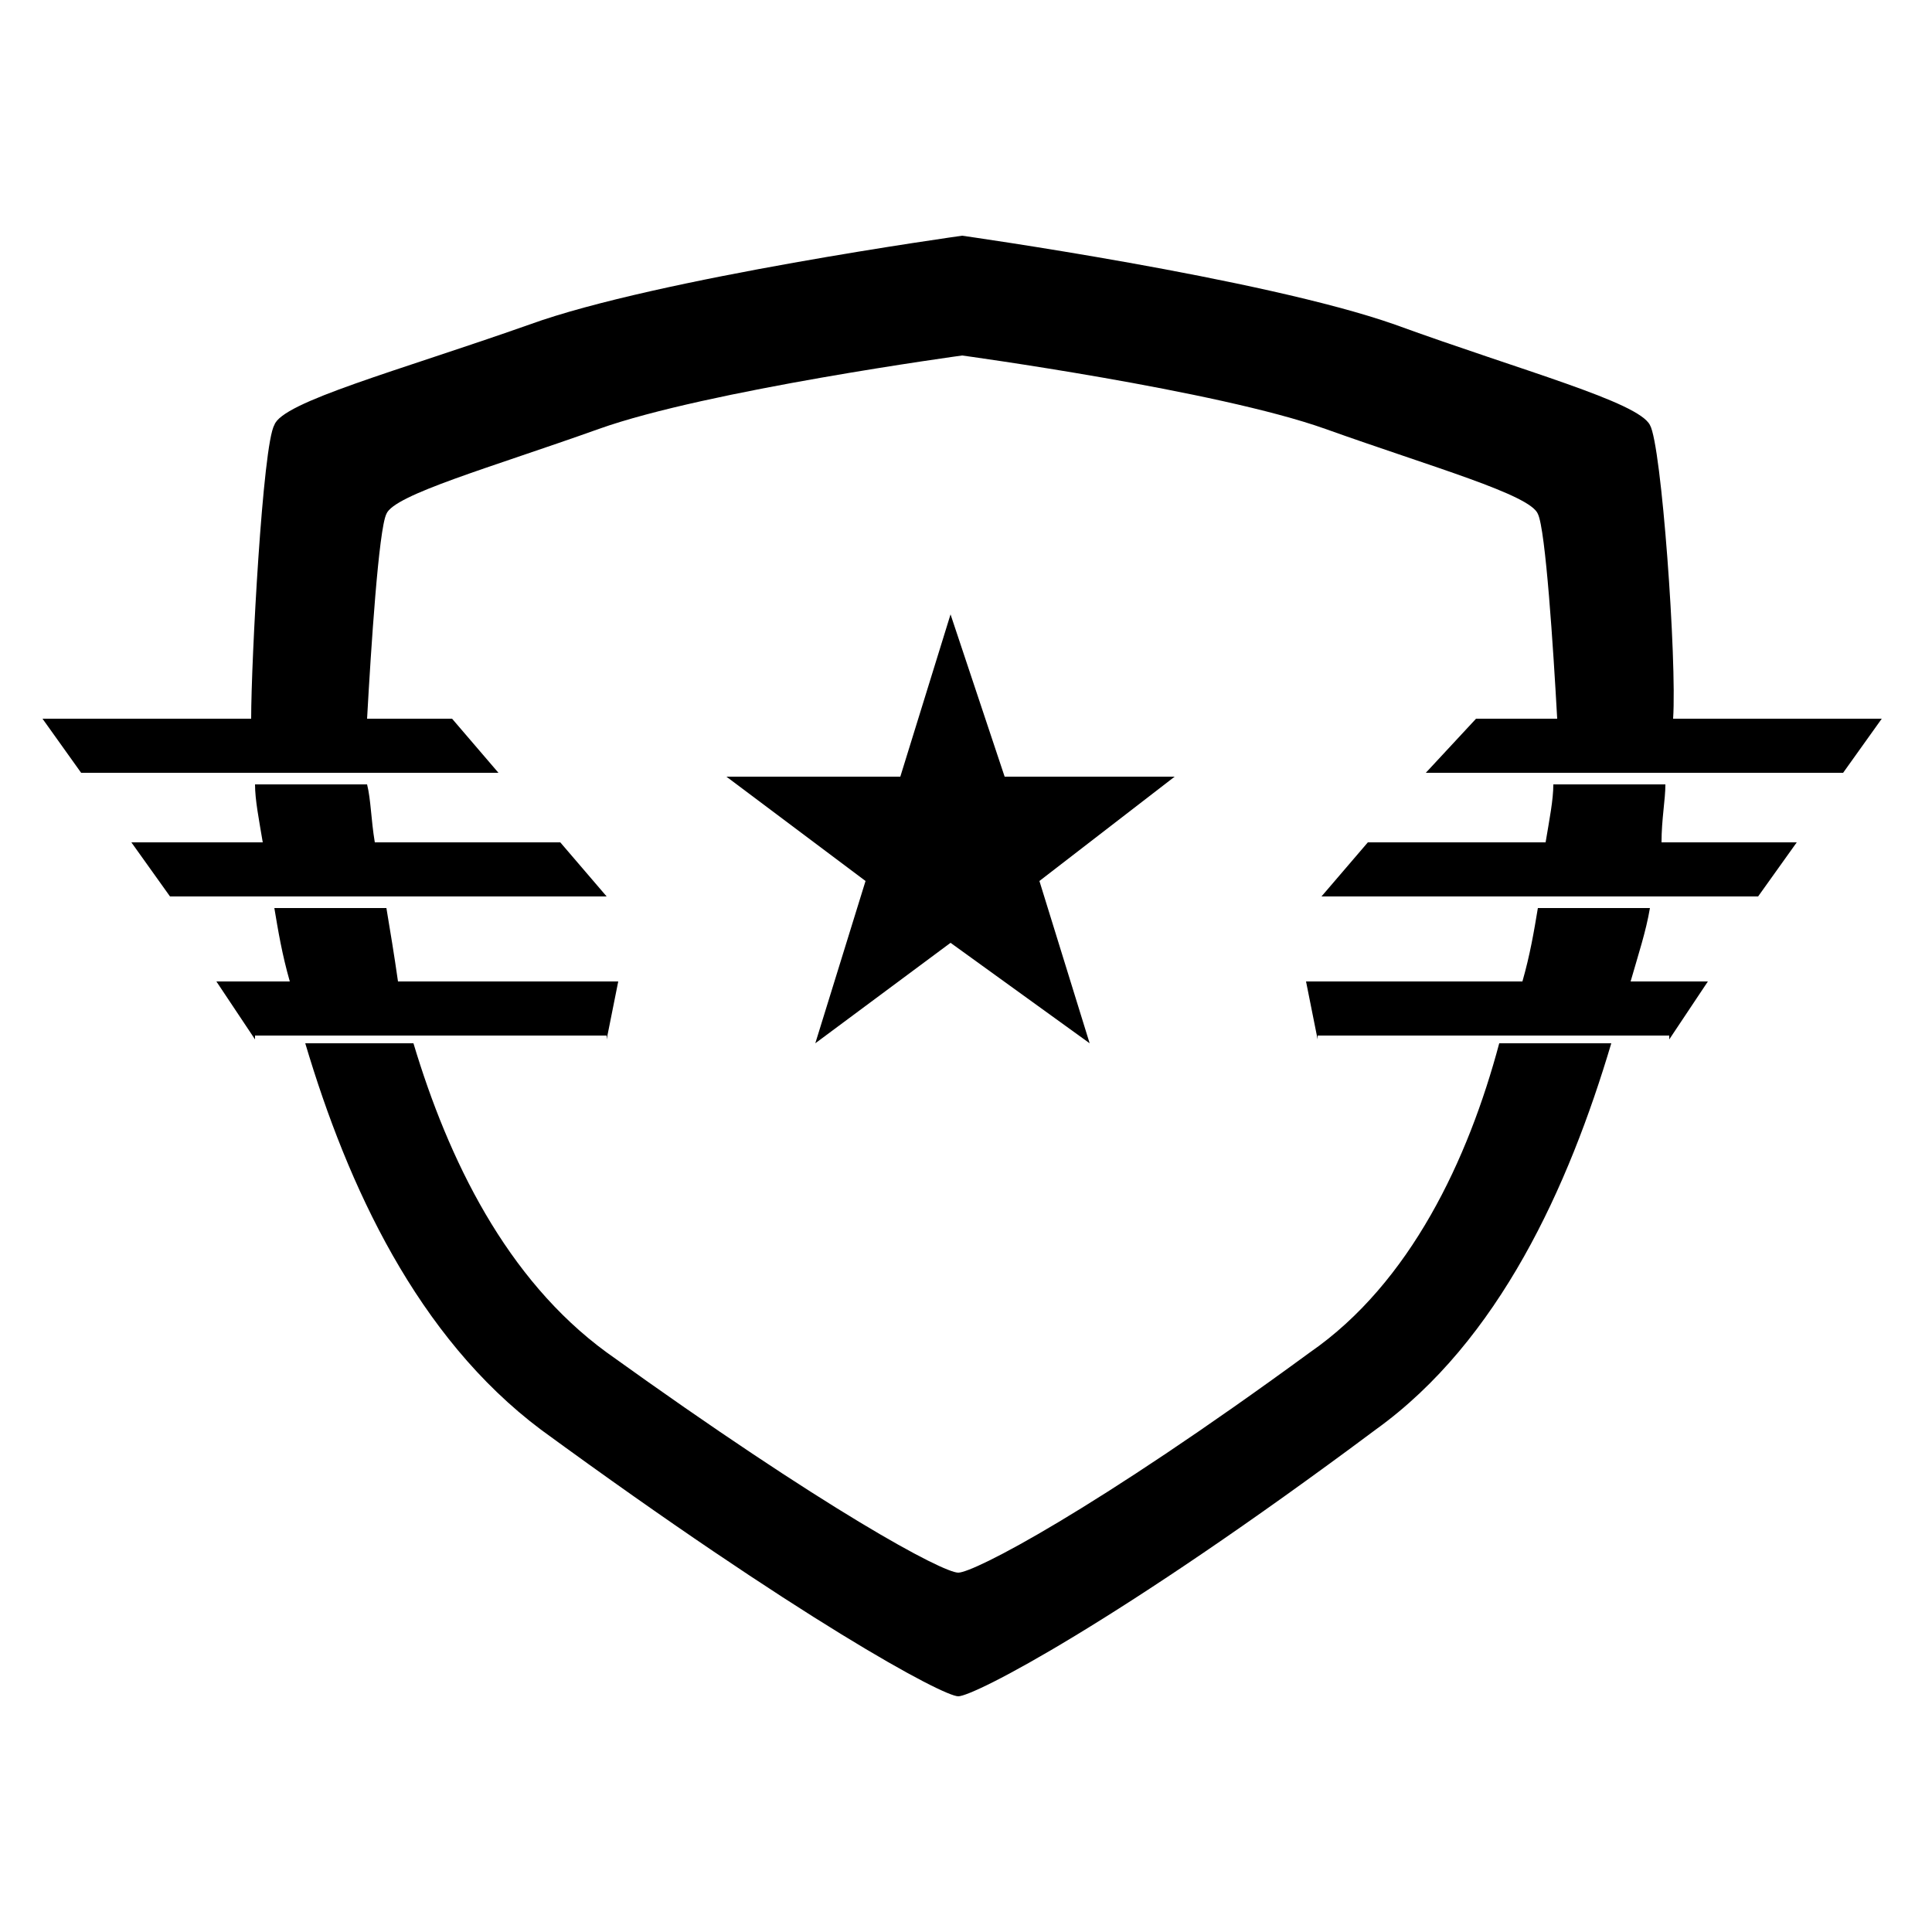
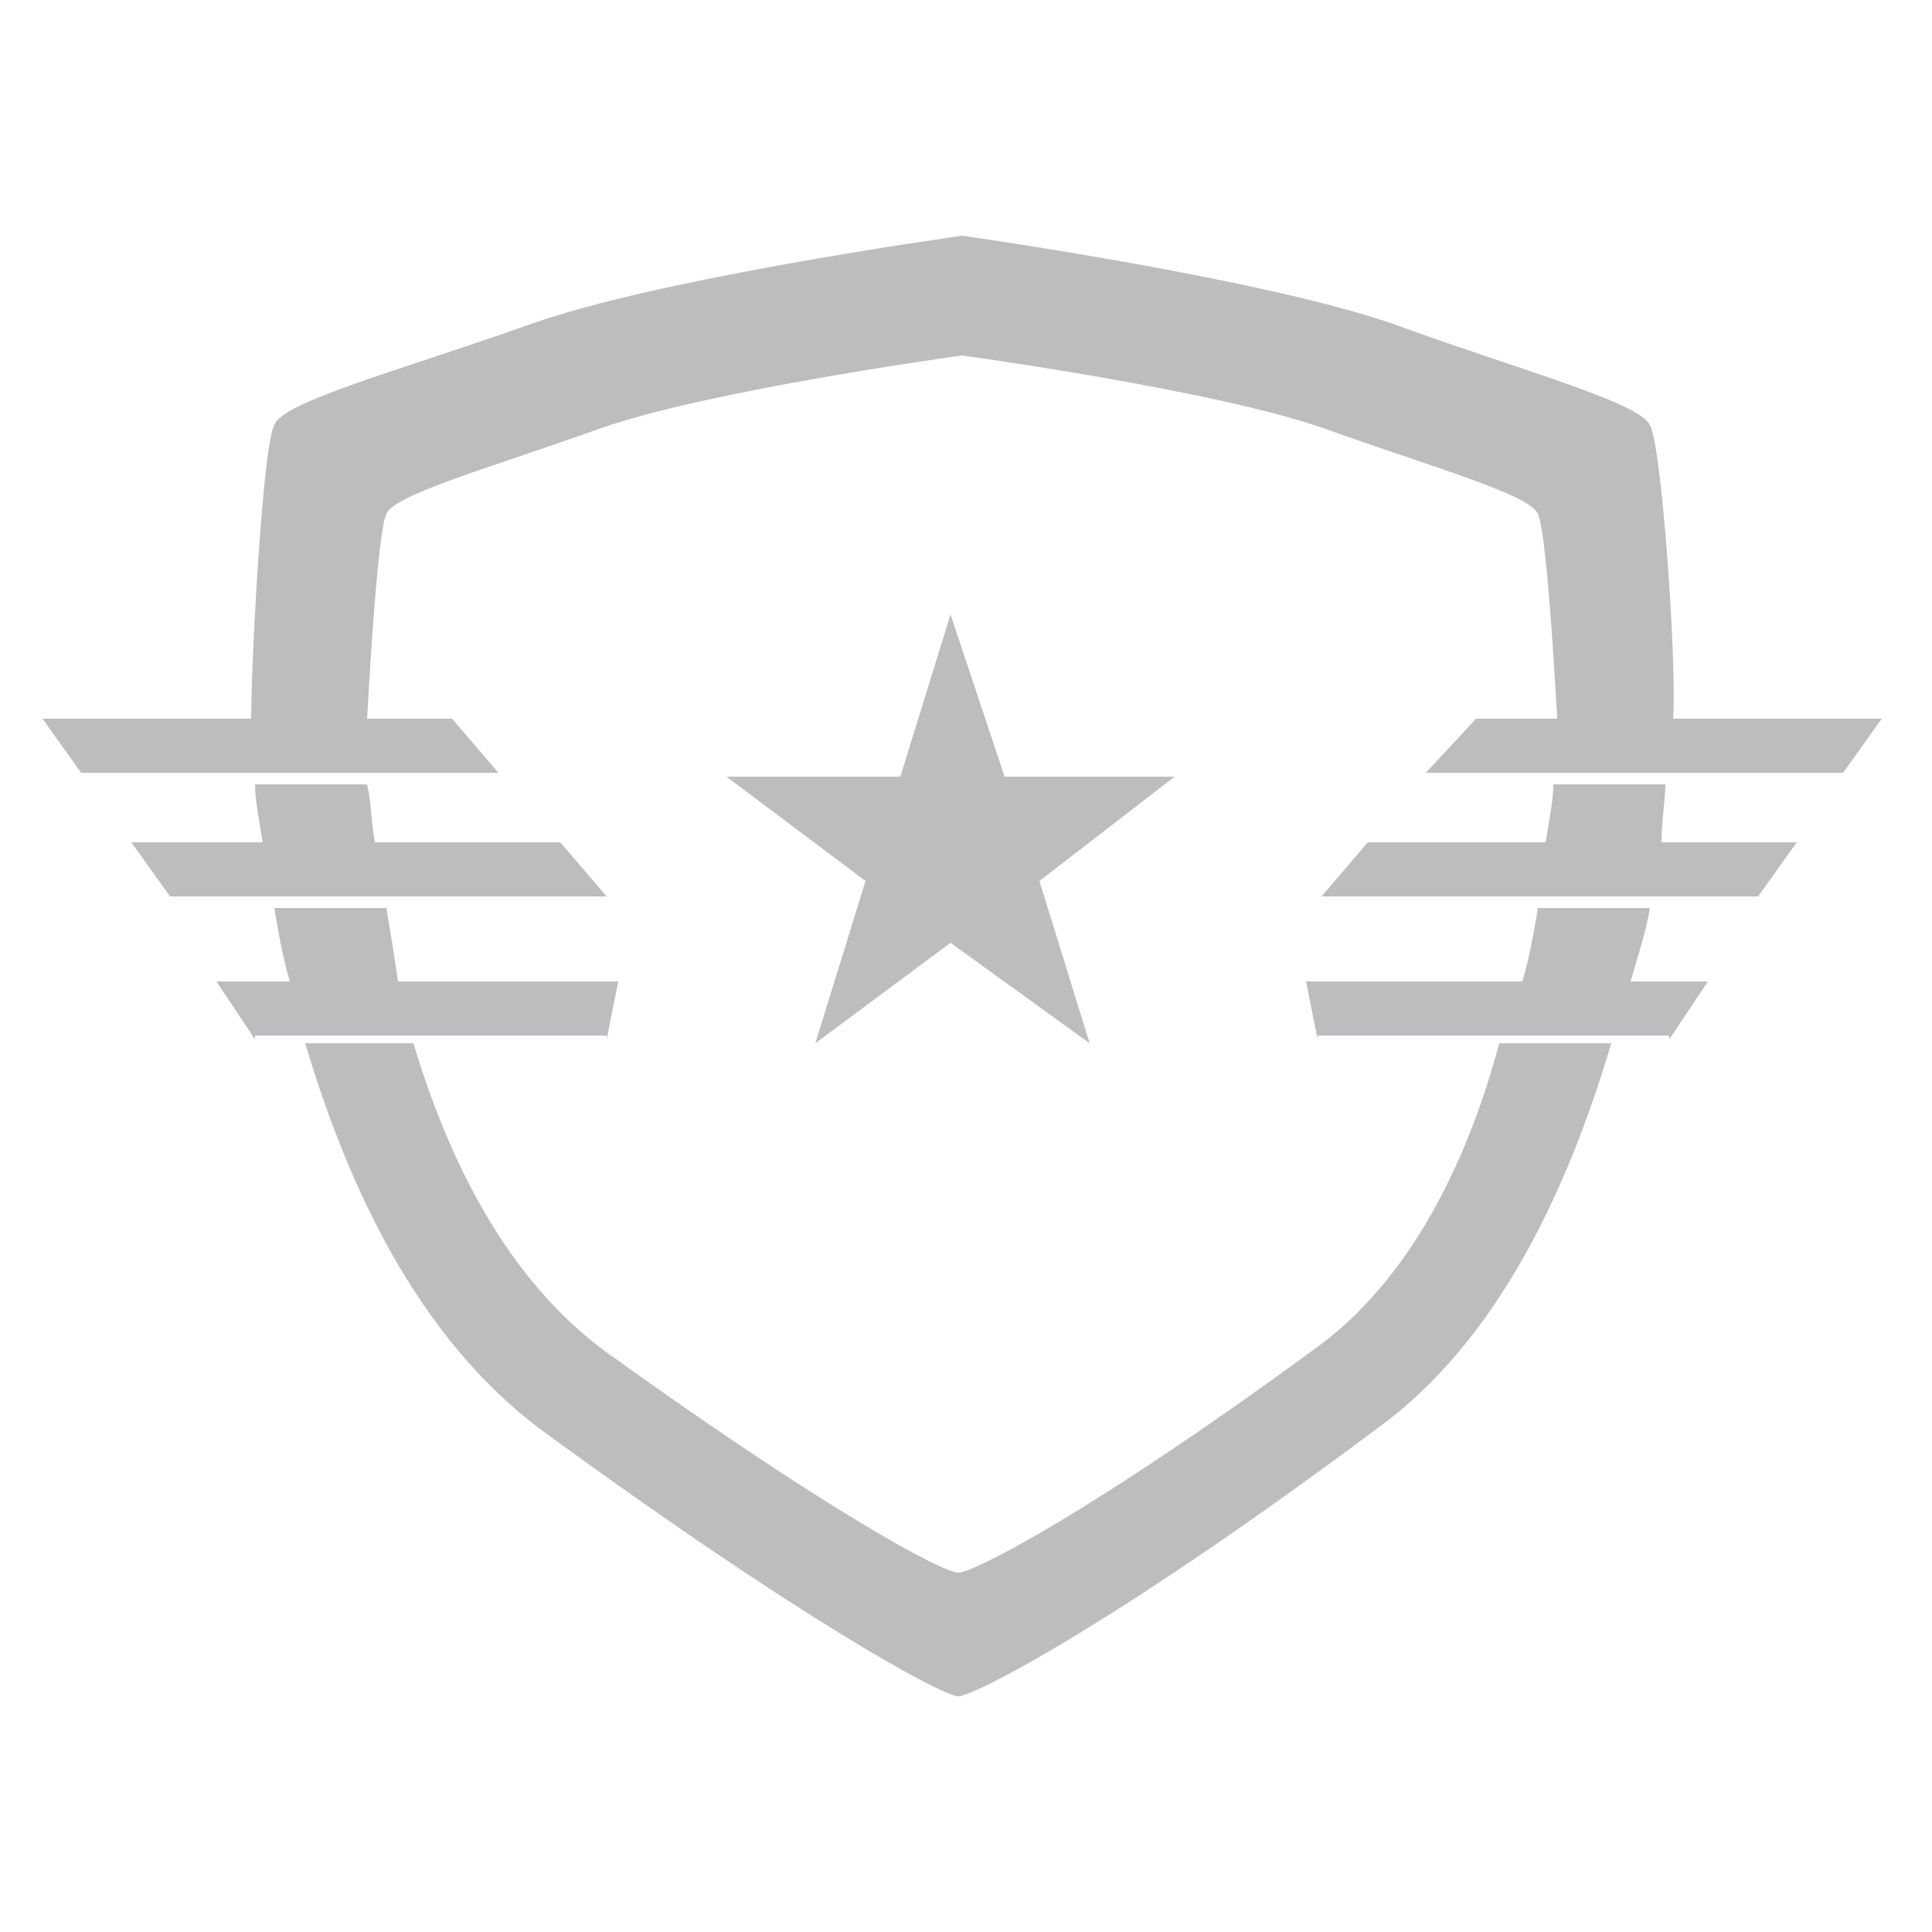
<svg xmlns="http://www.w3.org/2000/svg" version="1.2" baseProfile="tiny" id="Layer_1" x="0px" y="0px" viewBox="0 0 50 50" xml:space="preserve">
+   <style type="text/css">
+ 	.level_icon{fill:#BBBDBF;}
+ </style>
  <polygon class="level_icon" points="24.6,15.9 26,20.1 30.4,20.1 26.9,22.8 28.2,27 24.6,24.4 21.1,27 22.4,22.8 18.8,20.1 23.3,20.1 " />
  <path class="level_icon" d="M42.7,23.5h-2.9c-0.1,0.6-0.2,1.2-0.4,1.9h-5.6l0.3,1.5v-0.1h9.1v0.1l1-1.5h-2C42.4,24.7,42.6,24.1,42.7,23.5z" />
  <path class="level_icon" d="M43.1,20.3h-2.9c0,0.4-0.1,0.9-0.2,1.5h-4.6l-1.2,1.4h11.3l1-1.4H43C43,21.2,43.1,20.7,43.1,20.3z" />
  <path class="level_icon" d="M33.9,35c-5.6,4.1-8.7,5.7-9.1,5.7c-0.4,0-3.4-1.6-9.1-5.7c-2.6-1.9-4.1-5-5-8H7.9c1.1,3.7,2.9,7.6,6.1,10  c6.7,4.9,10.4,6.9,10.8,6.9c0.4,0,4.1-1.9,10.8-6.9c3.2-2.3,5-6.3,6.1-10h-2.9C38,30,36.5,33.2,33.9,35z" />
  <path class="level_icon" d="M43.3,18.6c0.1-1.5-0.3-7.1-0.6-7.6c-0.3-0.6-3.3-1.4-6.6-2.6c-3.4-1.2-11.2-2.3-11.2-2.3S17,7.2,13.7,8.4  c-3.4,1.2-6.4,2-6.6,2.6c-0.3,0.5-0.6,6.1-0.6,7.6H1.1l1,1.4h10.8l-1.2-1.4H9.5c0.1-1.8,0.3-4.9,0.5-5.3c0.2-0.5,2.7-1.2,5.5-2.2  c2.8-1,9.4-1.9,9.4-1.9s6.6,0.9,9.4,1.9c2.8,1,5.3,1.7,5.5,2.2c0.2,0.4,0.4,3.5,0.5,5.3h-2.1L36.9,20h10.8l1-1.4H43.3z" />
  <g>
    <path class="level_icon" d="M4.4,23.2h11.3l-1.2-1.4H9.7c-0.1-0.6-0.1-1.1-0.2-1.5H6.6c0,0.4,0.1,0.9,0.2,1.5H3.4L4.4,23.2z" />
    <path class="level_icon" d="M10,23.5H7.1c0.1,0.6,0.2,1.2,0.4,1.9H5.6l1,1.5v-0.1h9.1v0.1h0l0.3-1.5h-5.7C10.2,24.7,10.1,24.1,10,23.5z" />
  </g>
</svg>
